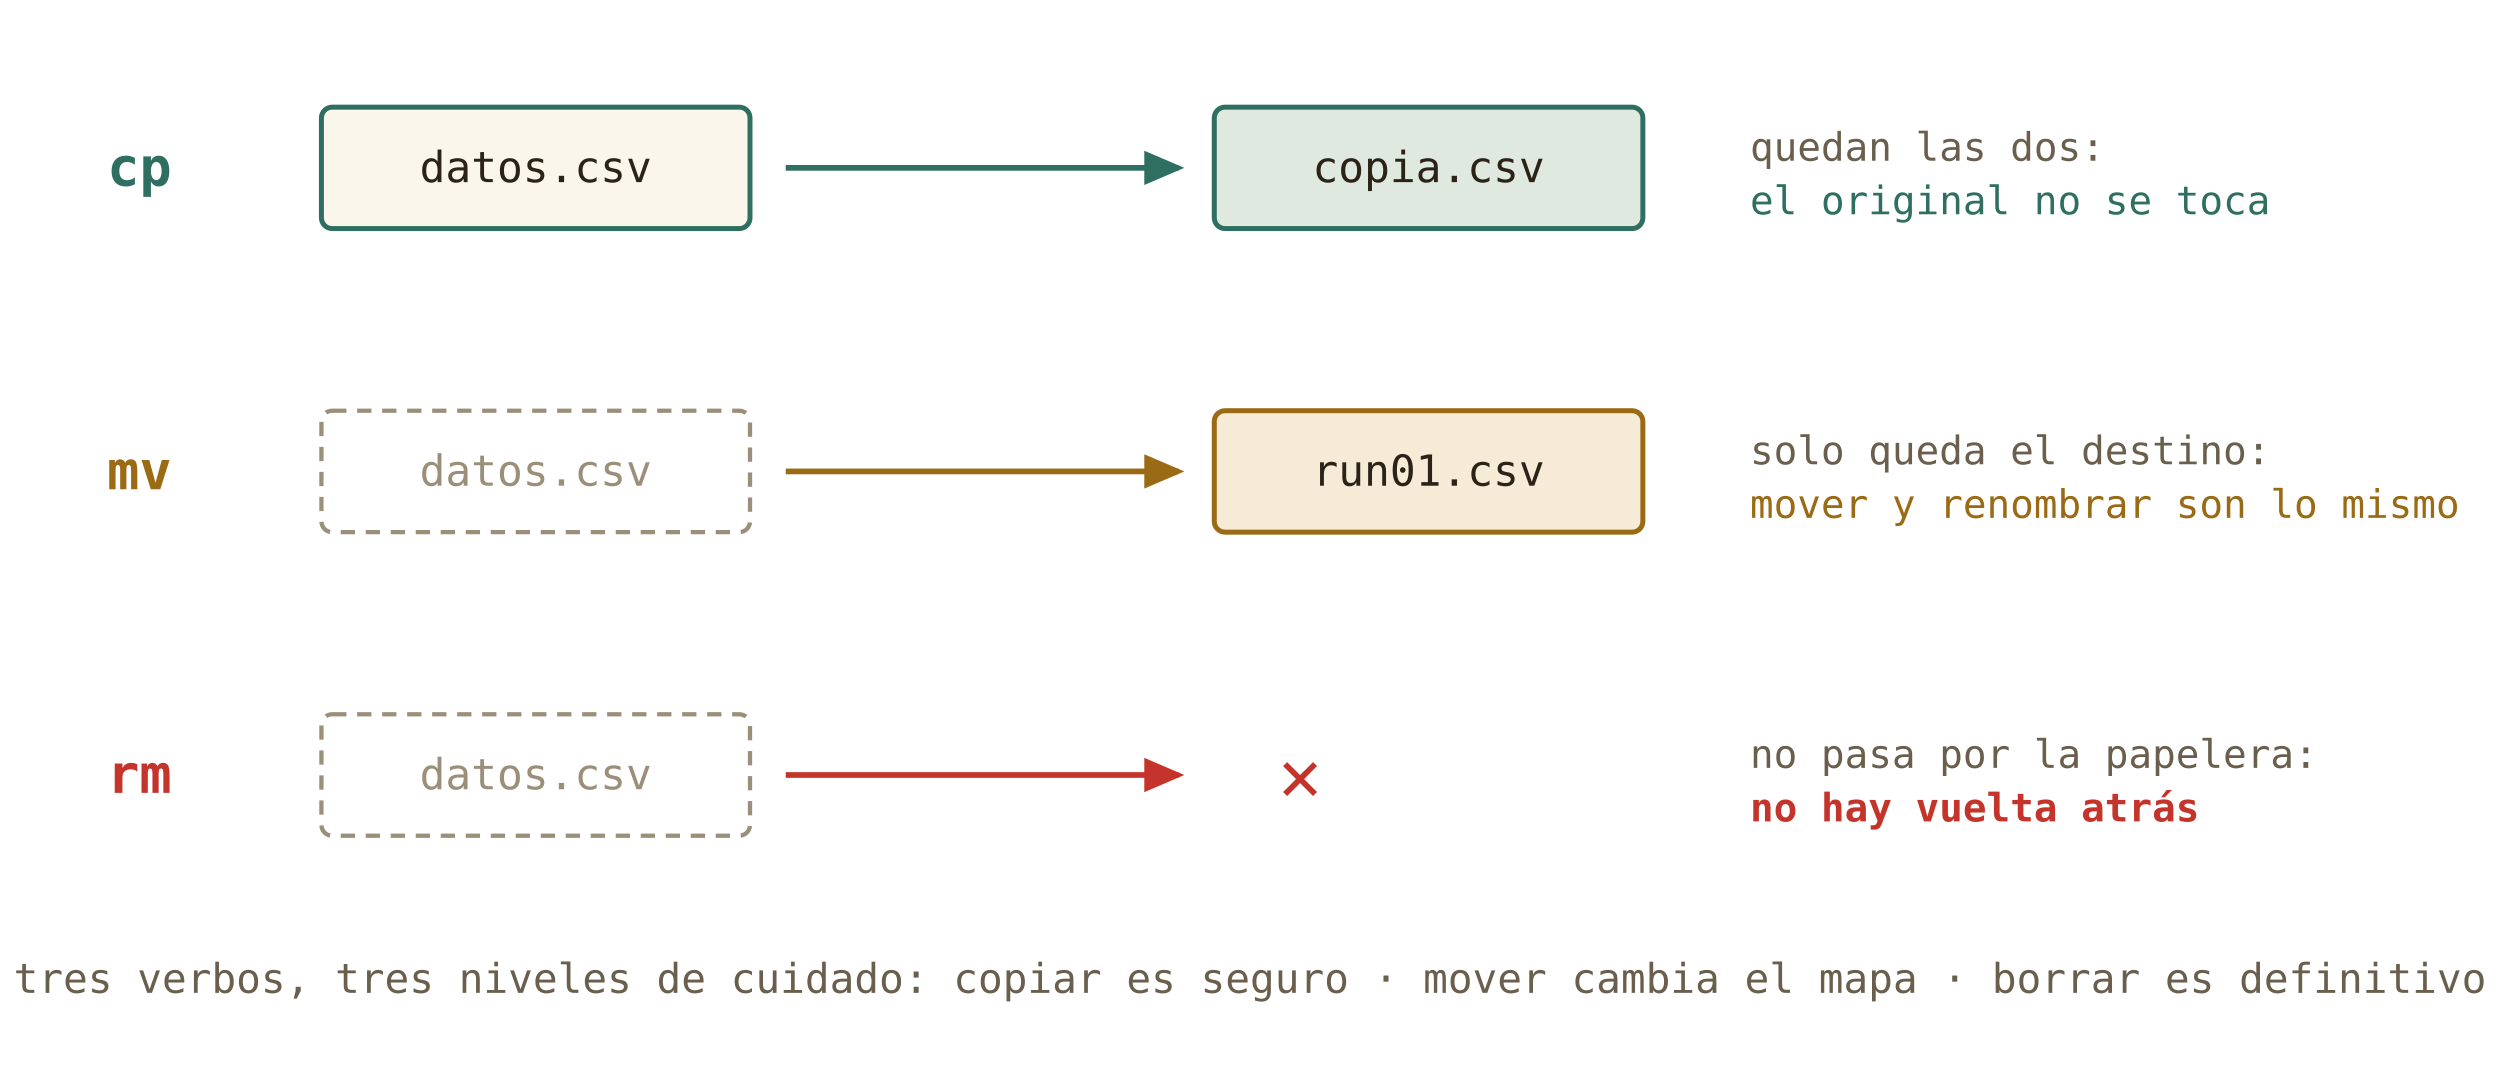
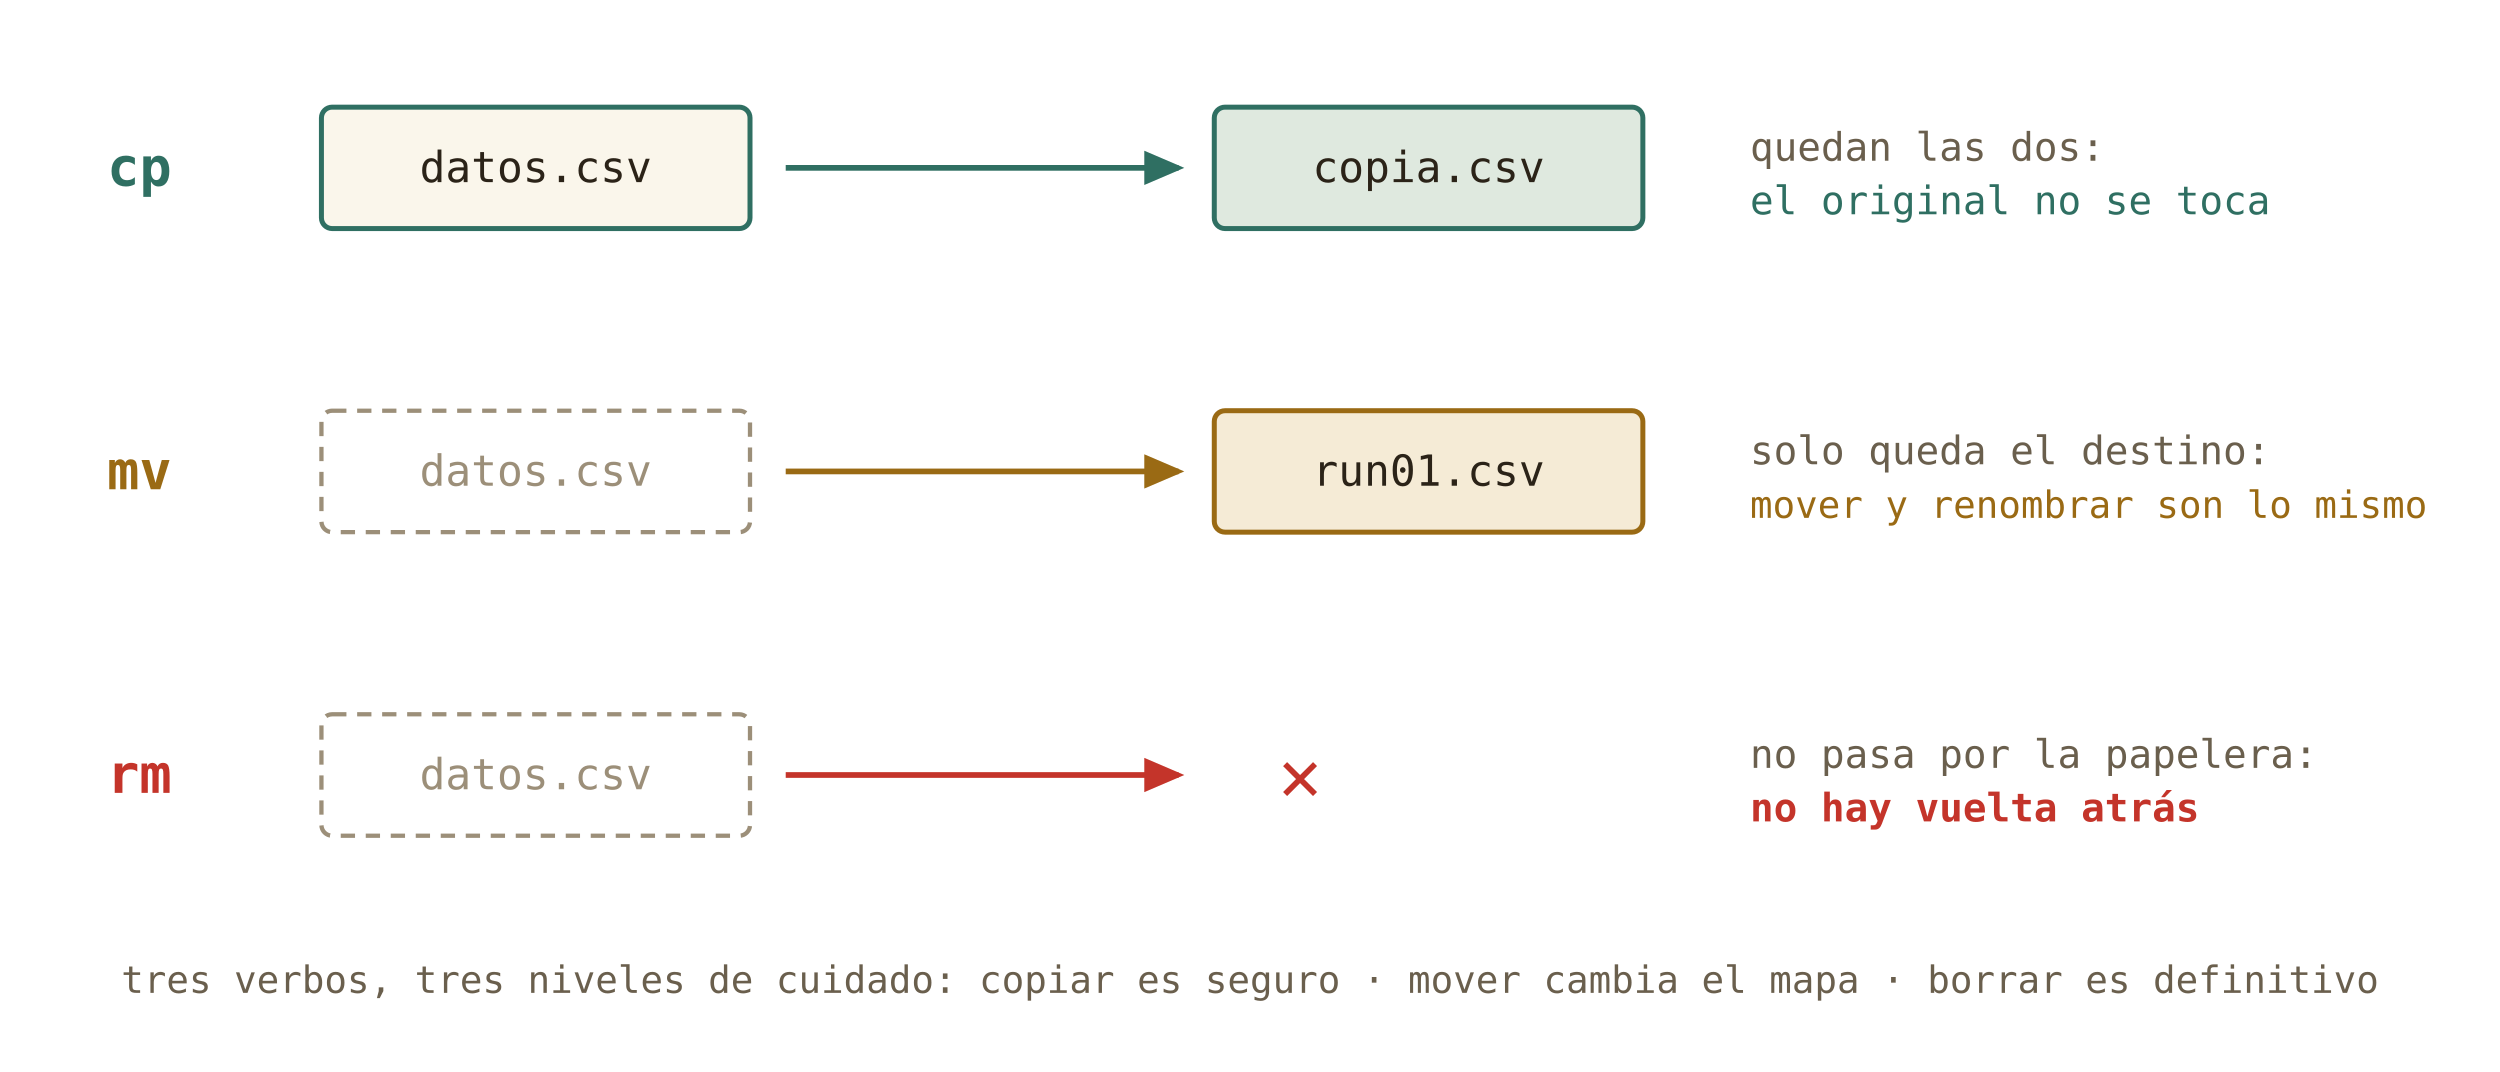
<svg xmlns="http://www.w3.org/2000/svg" viewBox="0 0 700 300" width="700" height="300" role="img" aria-label="Qué hace cada comando: cp copia, mv mueve, rm destruye">
  <defs>
    <marker id="fcp" markerWidth="8" markerHeight="8" refX="6" refY="3" orient="auto">
      <path d="M0,0 L7,3 L0,6 z" fill="#2F6F62" />
    </marker>
    <marker id="fmv" markerWidth="8" markerHeight="8" refX="6" refY="3" orient="auto">
      <path d="M0,0 L7,3 L0,6 z" fill="#9A6A14" />
    </marker>
    <marker id="frm" markerWidth="8" markerHeight="8" refX="6" refY="3" orient="auto">
      <path d="M0,0 L7,3 L0,6 z" fill="#C4342A" />
    </marker>
  </defs>
  <g font-family="IBM Plex Mono,monospace">
    <text x="30" y="52" font-size="15" fill="#2F6F62" font-weight="600">cp</text>
    <rect x="90" y="30" width="120" height="34" rx="3" fill="#FAF6EB" stroke="#2F6F62" stroke-width="1.4" />
    <text x="150" y="51" font-size="12" fill="#2B2318" text-anchor="middle">datos.csv</text>
    <line x1="220" y1="47" x2="330" y2="47" stroke="#2F6F62" stroke-width="1.6" marker-end="url(#fcp)" />
    <rect x="340" y="30" width="120" height="34" rx="3" fill="#DFE9DF" stroke="#2F6F62" stroke-width="1.4" />
    <text x="400" y="51" font-size="12" fill="#2B2318" text-anchor="middle">copia.csv</text>
    <text x="490" y="45" font-size="11" fill="#6A5F4D">quedan las dos:</text>
    <text x="490" y="60" font-size="11" fill="#2F6F62">el original no se toca</text>
    <text x="30" y="137" font-size="15" fill="#9A6A14" font-weight="600">mv</text>
    <rect x="90" y="115" width="120" height="34" rx="3" fill="none" stroke="#9C8F79" stroke-width="1.2" stroke-dasharray="4 3" />
    <text x="150" y="136" font-size="12" fill="#9C8F79" text-anchor="middle">datos.csv</text>
    <line x1="220" y1="132" x2="330" y2="132" stroke="#9A6A14" stroke-width="1.6" marker-end="url(#fmv)" />
    <rect x="340" y="115" width="120" height="34" rx="3" fill="#F5EBD6" stroke="#9A6A14" stroke-width="1.4" />
    <text x="400" y="136" font-size="12" fill="#2B2318" text-anchor="middle">run01.csv</text>
    <text x="490" y="130" font-size="11" fill="#6A5F4D">solo queda el destino:</text>
-     <text x="490" y="145" font-size="11" fill="#9A6A14">mover y renombrar son lo mismo</text>
+     <text x="490" y="145" font-size="10.5" fill="#9A6A14">mover y renombrar son lo mismo</text>
    <text x="30" y="222" font-size="15" fill="#C4342A" font-weight="600">rm</text>
    <rect x="90" y="200" width="120" height="34" rx="3" fill="none" stroke="#9C8F79" stroke-width="1.2" stroke-dasharray="4 3" />
    <text x="150" y="221" font-size="12" fill="#9C8F79" text-anchor="middle">datos.csv</text>
    <line x1="220" y1="217" x2="330" y2="217" stroke="#C4342A" stroke-width="1.6" marker-end="url(#frm)" />
    <text x="358" y="224" font-size="20" fill="#C4342A" font-weight="600">✕</text>
    <text x="490" y="215" font-size="11" fill="#6A5F4D">no pasa por la papelera:</text>
    <text x="490" y="230" font-size="11" fill="#C4342A" font-weight="600">no hay vuelta atrás</text>
-     <text x="350" y="278" font-size="11.5" fill="#6A5F4D" text-anchor="middle">tres verbos, tres niveles de cuidado: copiar es seguro · mover cambia el mapa · borrar es definitivo</text>
+     <text x="350" y="278" font-size="10.5" fill="#6A5F4D" text-anchor="middle">tres verbos, tres niveles de cuidado: copiar es seguro · mover cambia el mapa · borrar es definitivo</text>
  </g>
</svg>
